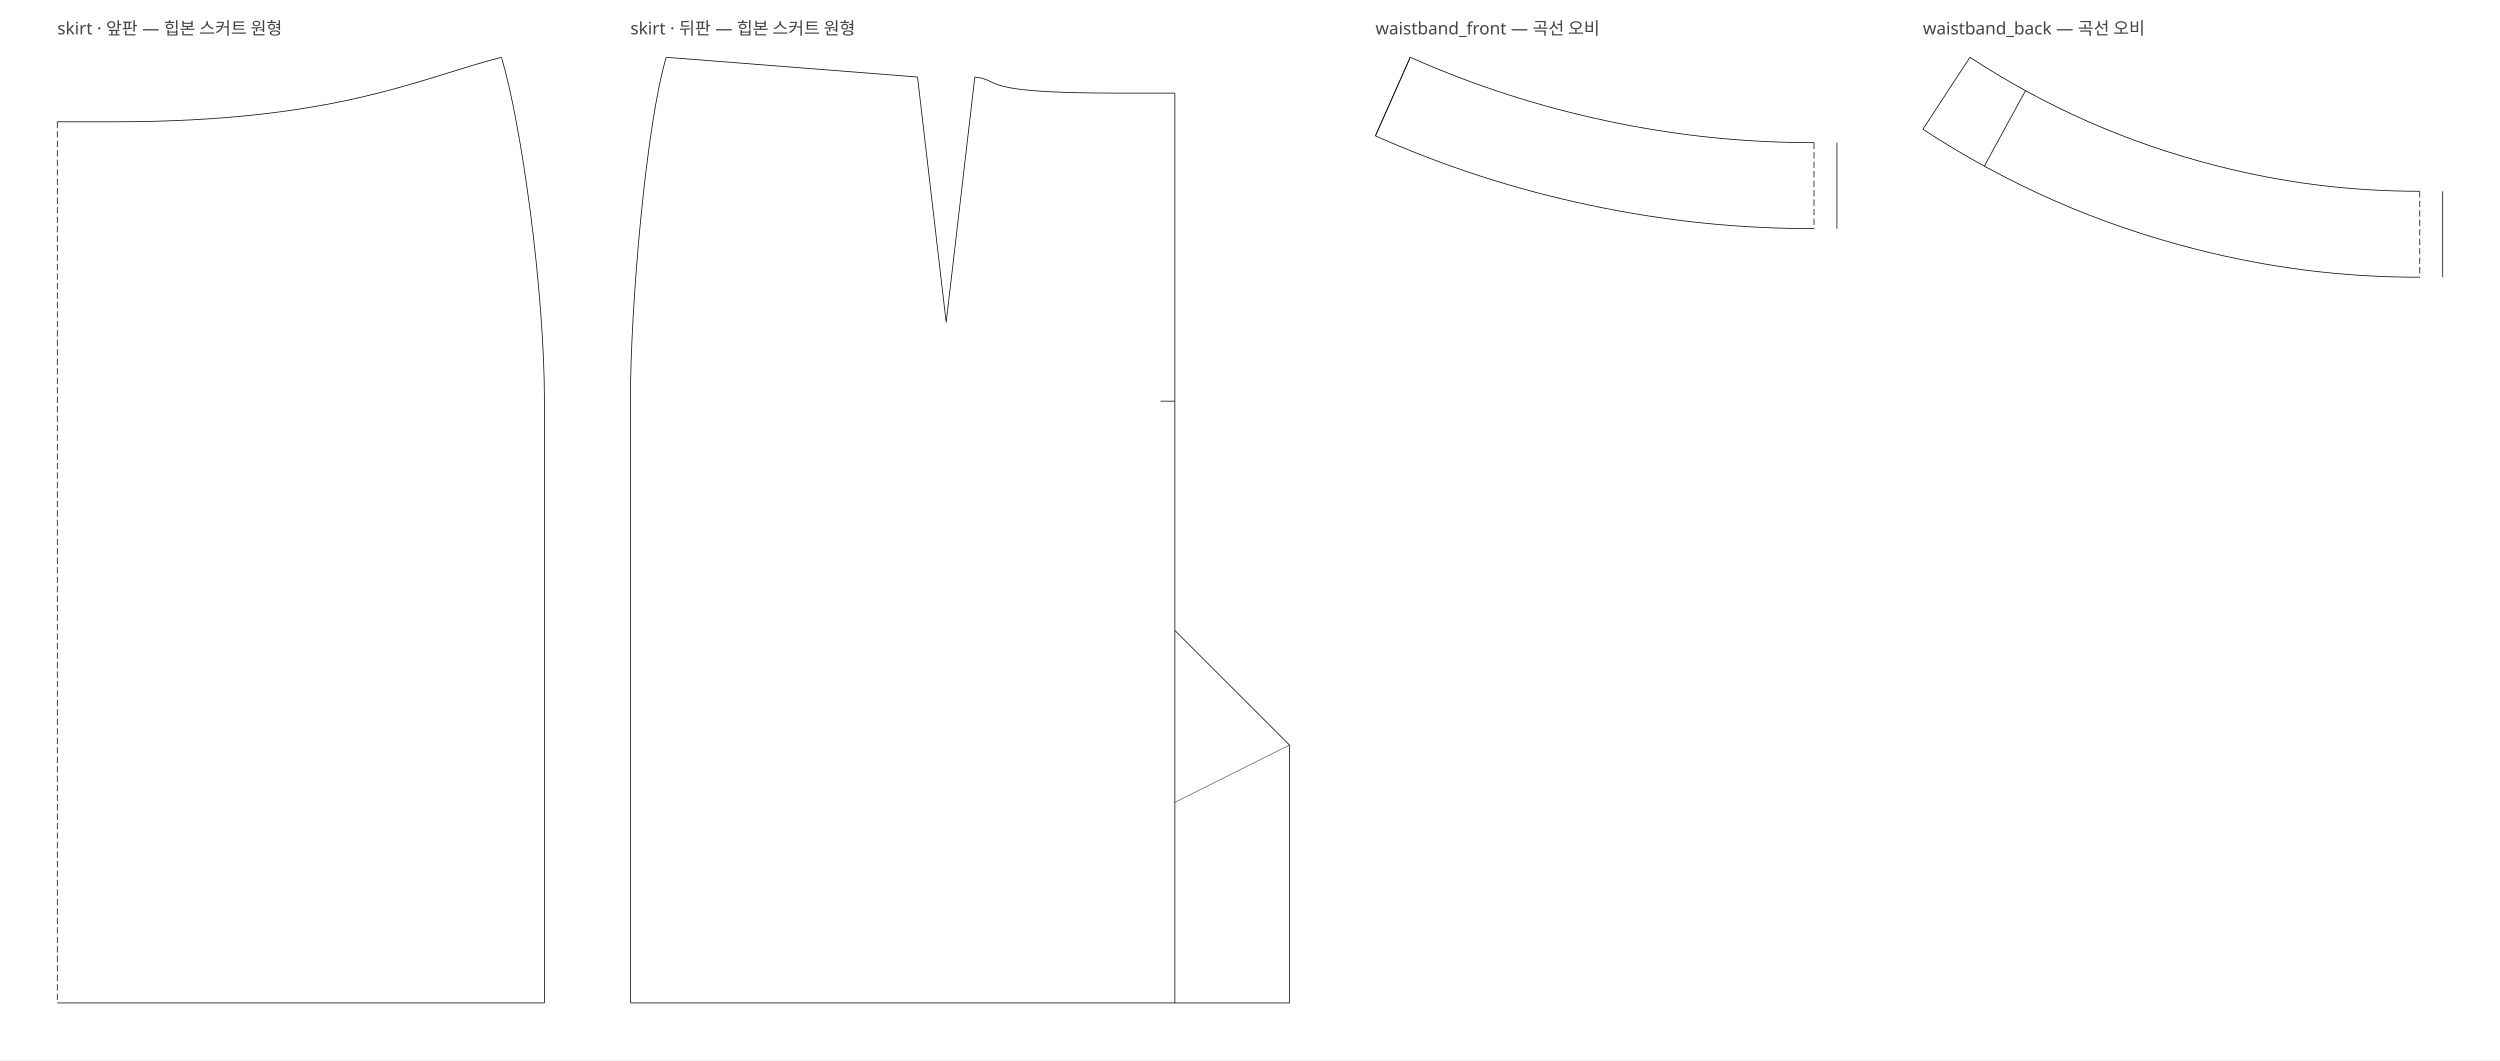
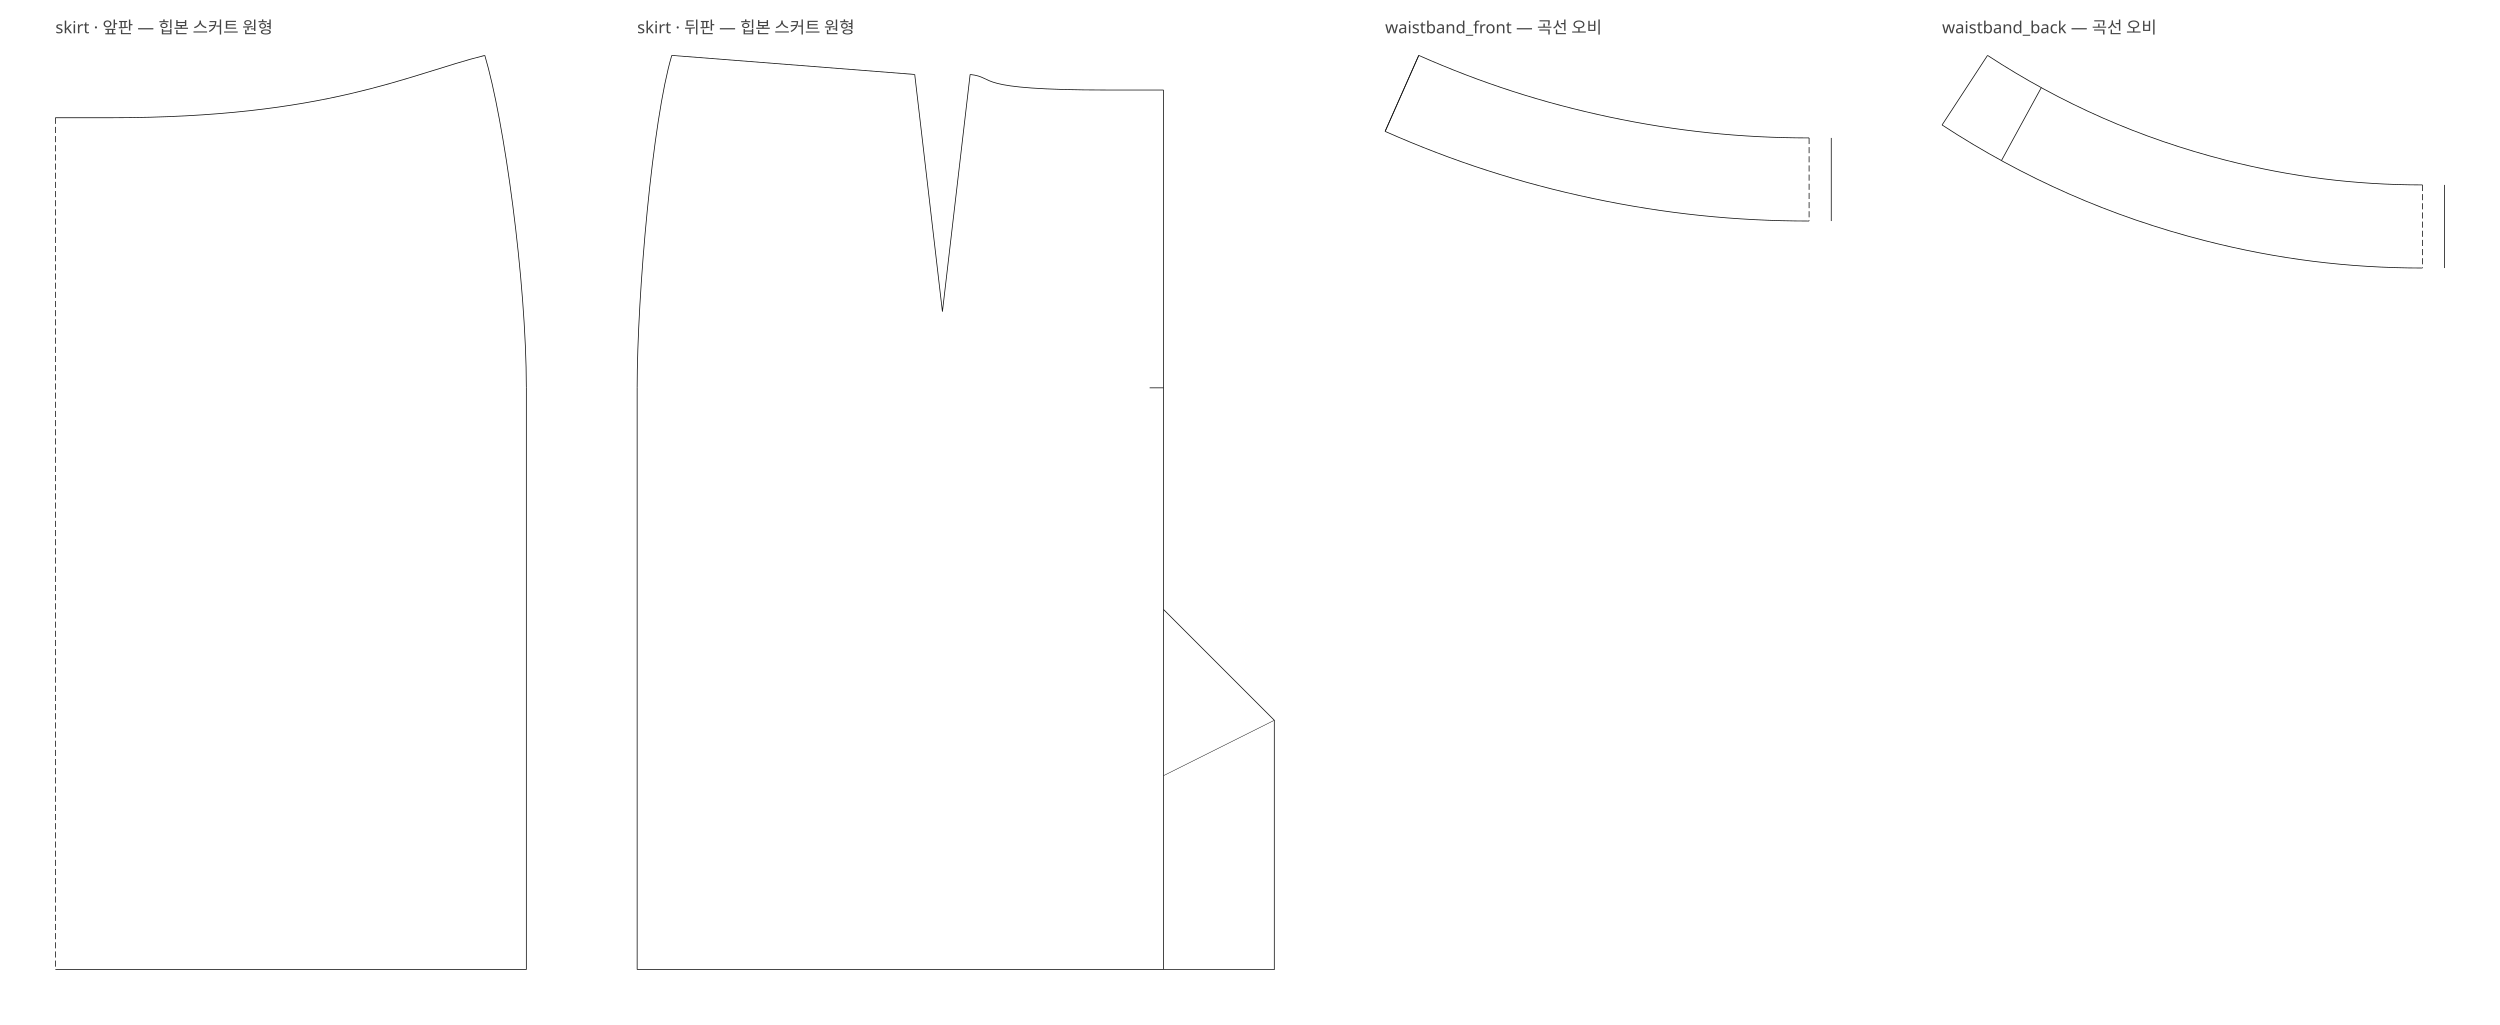
- <svg xmlns="http://www.w3.org/2000/svg" width="1108.012mm" height="469.9mm" viewBox="0 0 1108.012 469.9">
+ <svg xmlns="http://www.w3.org/2000/svg" width="1146.112mm" height="469.9mm" viewBox="0 0 1146.112 469.9">
  <rect width="100%" height="100%" fill="white" />
  <g id="skirt · 앞판">
    <g id="outline" fill="none" stroke="#111" stroke-width="0.35">
      <path d="M241.3 177.8L241.3 444.5" />
      <path d="M25.4 444.5L241.3 444.5" />
      <path d="M25.4 53.975C35.56 53.975 40.132 53.975 50.8 53.975C149.875 53.975 186.839 34.253 222.25 25.4" />
      <path d="M222.25 25.4C231.077 54.822 241.3 128.652 241.3 177.8" />
    </g>
    <g id="fold" fill="none" stroke="#111" stroke-width="0.35" stroke-dasharray="2.8,1.4">
      <path d="M25.4 53.975L25.4 444.5" />
    </g>
    <text x="25.4" y="15.24" font-size="7.62" font-family="sans-serif" fill="#444">skirt · 앞판 — 힙본 스커트 원형</text>
  </g>
  <g id="skirt · 뒤판">
    <g id="outline" fill="none" stroke="#111" stroke-width="0.35">
-       <path d="M279.4 177.8L279.4 444.5" />
-       <path d="M279.4 444.5L520.7 444.5" />
-       <path d="M520.7 279.4L571.5 330.2L571.5 444.5L520.7 444.5" />
-       <path d="M520.7 41.275L520.7 444.5" />
-       <path d="M520.7 41.275C514.604 41.275 510.794 41.275 495.3 41.275C431.65 41.275 444.701 35.565 432.051 34.138" />
-       <path d="M406.651 34.138L295.275 25.4" />
-       <path d="M295.275 25.4C286.469 54.753 279.4 134.897 279.4 177.8" />
+       <path d="M292.1 177.8L292.1 444.5" />
+       <path d="M292.1 444.5L533.4 444.5" />
+       <path d="M533.4 279.4L584.2 330.2L584.2 444.5L533.4 444.5" />
+       <path d="M533.4 41.275L533.4 444.5" />
+       <path d="M533.4 41.275C527.304 41.275 523.494 41.275 508 41.275C444.35 41.275 457.401 35.565 444.751 34.138" />
+       <path d="M419.351 34.138L307.975 25.4" />
+       <path d="M307.975 25.4C299.169 54.753 292.1 134.897 292.1 177.8" />
    </g>
    <g id="dart" fill="none" stroke="#111" stroke-width="0.35">
-       <path d="M432.051 34.138L419.351 142.875L406.651 34.138" />
+       <path d="M444.751 34.138L432.051 142.875L419.351 34.138" />
    </g>
    <g id="mark" fill="none" stroke="#111" stroke-width="0.21">
-       <path d="M520.7 355.6L571.5 330.2" />
+       <path d="M533.4 355.6L584.2 330.2" />
    </g>
    <g id="notch" fill="none" stroke="#111" stroke-width="0.35">
-       <path d="M520.7 177.8L514.35 177.8" />
+       <path d="M533.4 177.8L527.05 177.8" />
    </g>
-     <text x="279.4" y="15.24" font-size="7.62" font-family="sans-serif" fill="#444">skirt · 뒤판 — 힙본 스커트 원형</text>
+     <text x="292.1" y="15.24" font-size="7.62" font-family="sans-serif" fill="#444">skirt · 뒤판 — 힙본 스커트 원형</text>
  </g>
  <g id="waistband_front">
    <g id="outline" fill="none" stroke="#111" stroke-width="0.35">
-       <path d="M803.97 63.23C772.707 63.23 743.105 60.136 712.518 53.669C681.93 47.203 653.608 38.053 625.02 25.4" />
-       <path d="M803.97 101.33C770.013 101.33 737.86 97.969 704.637 90.946C671.414 83.922 640.652 73.983 609.6 60.24" />
-       <path d="M625.02 25.4L609.6 60.24" />
+       <path d="M829.37 63.23C798.107 63.23 768.505 60.136 737.918 53.669C707.33 47.203 679.008 38.053 650.42 25.4" />
+       <path d="M829.37 101.33C795.413 101.33 763.26 97.969 730.037 90.946C696.814 83.922 666.052 73.983 635 60.24" />
+       <path d="M650.42 25.4L635 60.24" />
    </g>
    <g id="notch" fill="none" stroke="#111" stroke-width="0.35">
-       <path d="M625.02 25.4L609.6 60.24" />
+       <path d="M650.42 25.4L635 60.24" />
    </g>
    <g id="grain" fill="none" stroke="#111" stroke-width="0.35">
-       <path d="M814.13 63.23L814.13 101.33" />
+       <path d="M839.53 63.23L839.53 101.33" />
    </g>
    <g id="fold" fill="none" stroke="#111" stroke-width="0.35" stroke-dasharray="2.8,1.4">
-       <path d="M803.97 63.23L803.97 101.33" />
+       <path d="M829.37 63.23L829.37 101.33" />
    </g>
-     <text x="609.6" y="15.24" font-size="7.62" font-family="sans-serif" fill="#444">waistband_front — 곡선 오비</text>
+     <text x="635" y="15.24" font-size="7.62" font-family="sans-serif" fill="#444">waistband_front — 곡선 오비</text>
  </g>
  <g id="waistband_back">
    <g id="outline" fill="none" stroke="#111" stroke-width="0.35">
-       <path d="M1072.452 84.775C1041.556 84.775 1012.225 81.089 982.289 73.445C942.983 63.409 907.032 47.594 873.074 25.4" />
-       <path d="M1072.452 122.875C1038.326 122.875 1005.928 118.804 972.863 110.361C929.447 99.275 889.739 81.806 852.23 57.293" />
-       <path d="M873.074 25.4L852.23 57.293" />
+       <path d="M1110.552 84.775C1079.656 84.775 1050.325 81.089 1020.389 73.445C981.083 63.409 945.132 47.594 911.174 25.4" />
+       <path d="M1110.552 122.875C1076.426 122.875 1044.028 118.804 1010.963 110.361C967.547 99.275 927.839 81.806 890.33 57.293" />
+       <path d="M911.174 25.4L890.33 57.293" />
    </g>
    <g id="notch" fill="none" stroke="#111" stroke-width="0.35">
-       <path d="M897.731 40.161L879.465 73.597" />
+       <path d="M935.831 40.161L917.565 73.597" />
    </g>
    <g id="grain" fill="none" stroke="#111" stroke-width="0.35">
-       <path d="M1082.612 84.775L1082.612 122.875" />
+       <path d="M1120.712 84.775L1120.712 122.875" />
    </g>
    <g id="fold" fill="none" stroke="#111" stroke-width="0.35" stroke-dasharray="2.8,1.4">
-       <path d="M1072.452 84.775L1072.452 122.875" />
+       <path d="M1110.552 84.775L1110.552 122.875" />
    </g>
-     <text x="852.23" y="15.24" font-size="7.62" font-family="sans-serif" fill="#444">waistband_back — 곡선 오비</text>
+     <text x="890.33" y="15.24" font-size="7.62" font-family="sans-serif" fill="#444">waistband_back — 곡선 오비</text>
  </g>
</svg>
